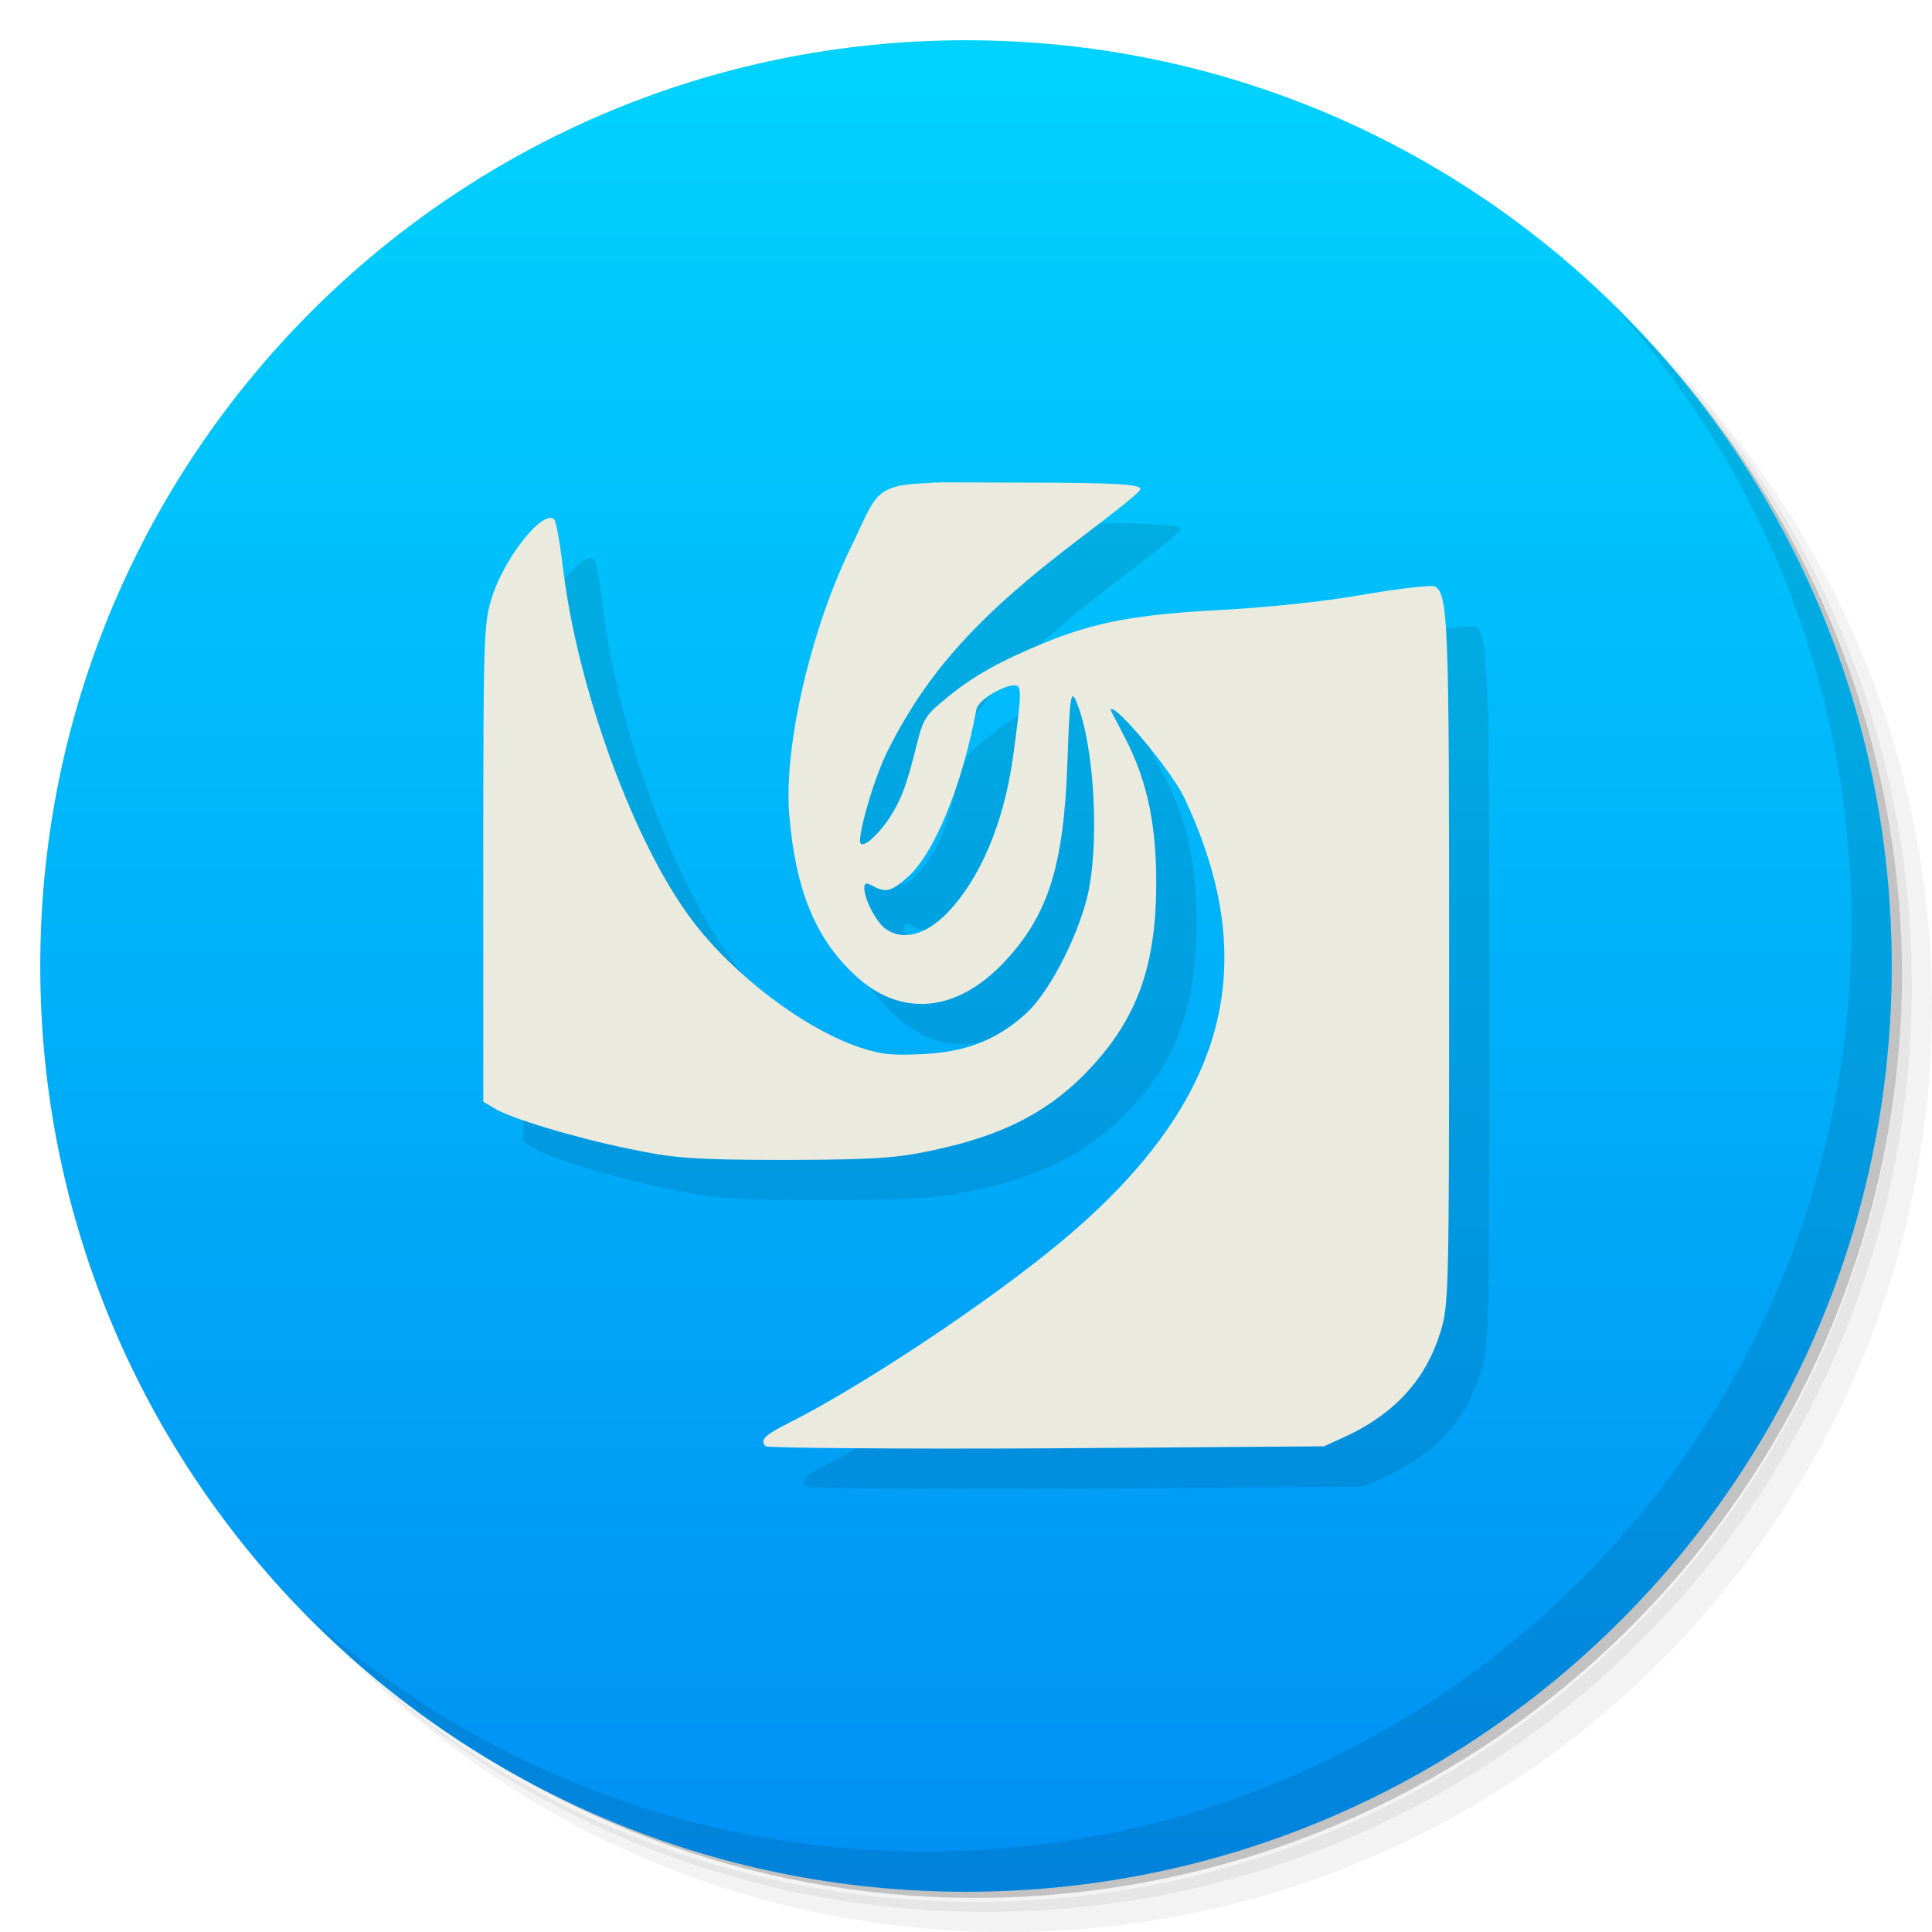
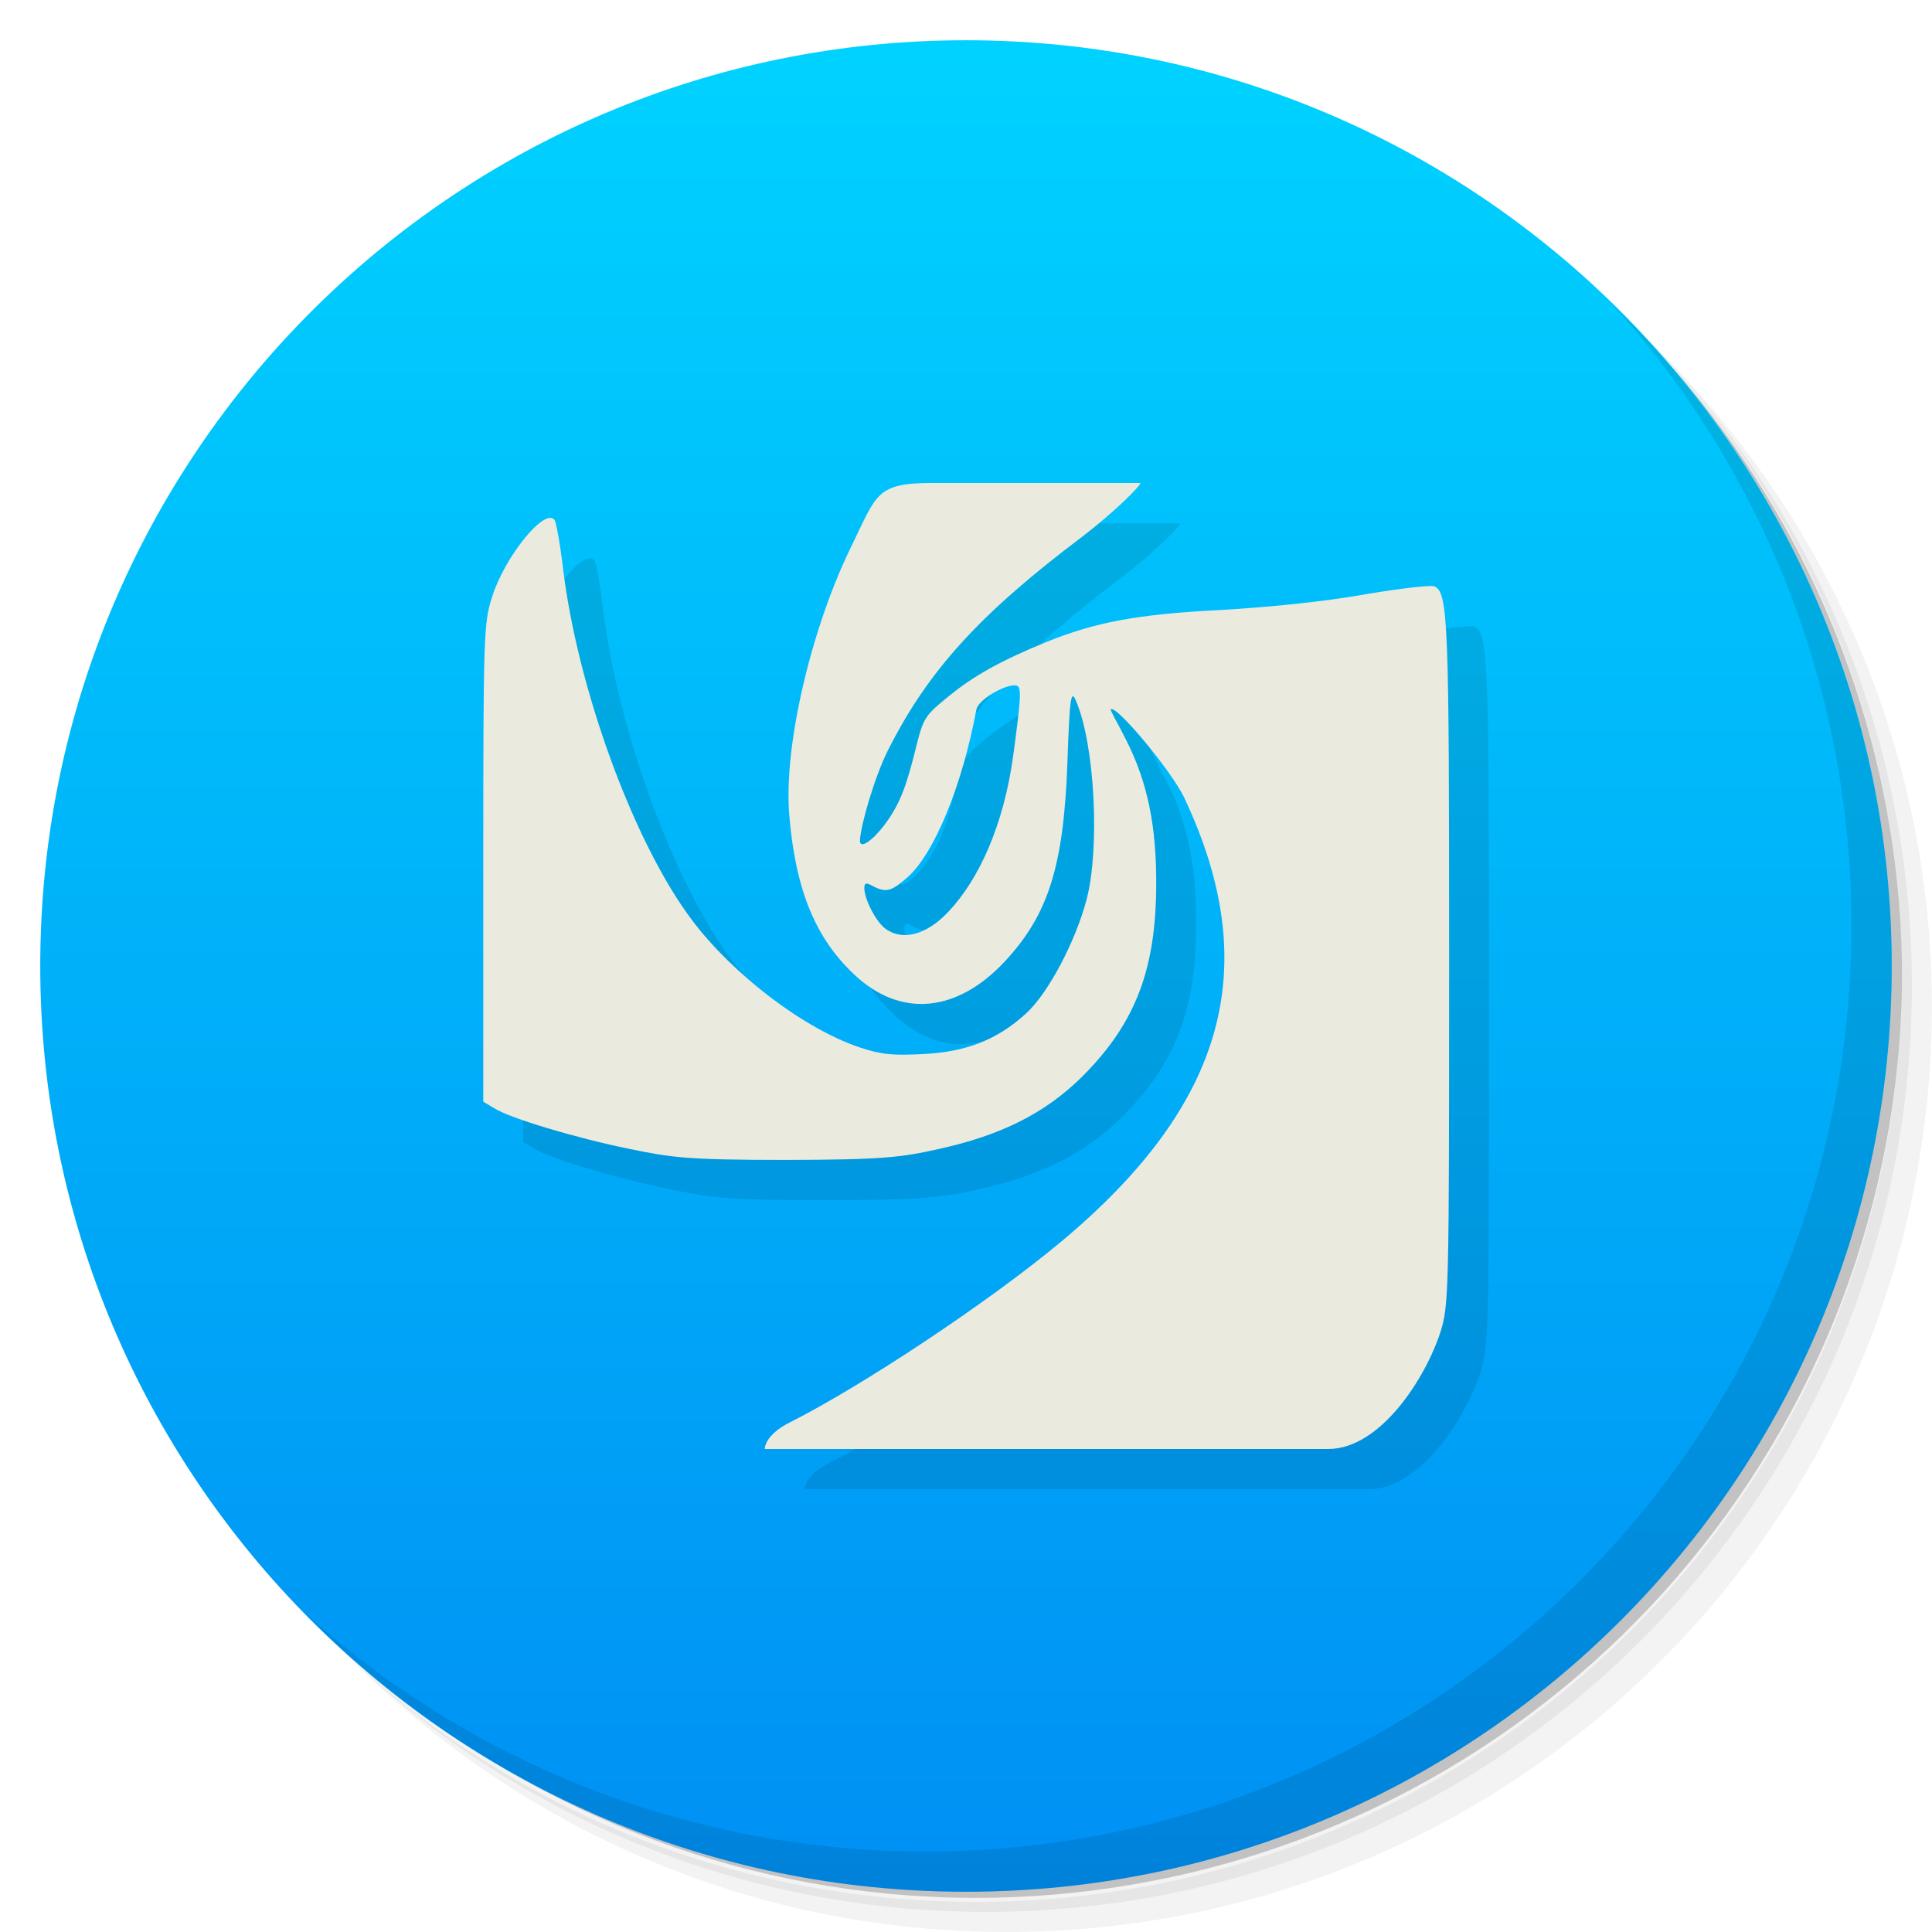
- <svg xmlns="http://www.w3.org/2000/svg" viewBox="0 0 48 48">
+ <svg xmlns="http://www.w3.org/2000/svg" version="1.1" viewBox="0 0 48 48">
  <defs>
-     <linearGradient id="linearGradient3066" gradientUnits="userSpaceOnUse" gradientTransform="matrix(0,-3.543307,3.543307,0,0,48)" x1="0" x2="13.547">
-       <stop style="stop-color:#008ef3;stop-opacity:1" />
-       <stop offset="1" style="stop-color:#00d4ff;stop-opacity:1" />
+     <linearGradient id="linearGradient3066" x2="13.547" gradientTransform="matrix(0 -3.5433 3.5433 0 0 48)" gradientUnits="userSpaceOnUse">
+       <stop style="stop-color:#008ef3" offset="0" />
+       <stop style="stop-color:#00d4ff" offset="1" />
    </linearGradient>
  </defs>
-   <g>
-     <path d="m 36.31 5 c 5.859 4.062 9.688 10.831 9.688 18.5 c 0 12.426 -10.07 22.5 -22.5 22.5 c -7.669 0 -14.438 -3.828 -18.5 -9.688 c 1.037 1.822 2.306 3.499 3.781 4.969 c 4.085 3.712 9.514 5.969 15.469 5.969 c 12.703 0 23 -10.298 23 -23 c 0 -5.954 -2.256 -11.384 -5.969 -15.469 c -1.469 -1.475 -3.147 -2.744 -4.969 -3.781 z m 4.969 3.781 c 3.854 4.113 6.219 9.637 6.219 15.719 c 0 12.703 -10.297 23 -23 23 c -6.081 0 -11.606 -2.364 -15.719 -6.219 c 4.16 4.144 9.883 6.719 16.219 6.719 c 12.703 0 23 -10.298 23 -23 c 0 -6.335 -2.575 -12.06 -6.719 -16.219 z" style="opacity:0.05" />
-     <path d="m 41.28 8.781 c 3.712 4.085 5.969 9.514 5.969 15.469 c 0 12.703 -10.297 23 -23 23 c -5.954 0 -11.384 -2.256 -15.469 -5.969 c 4.113 3.854 9.637 6.219 15.719 6.219 c 12.703 0 23 -10.298 23 -23 c 0 -6.081 -2.364 -11.606 -6.219 -15.719 z" style="opacity:0.1" />
-     <path d="m 31.25 2.375 c 8.615 3.154 14.75 11.417 14.75 21.13 c 0 12.426 -10.07 22.5 -22.5 22.5 c -9.708 0 -17.971 -6.135 -21.12 -14.75 a 23 23 0 0 0 44.875 -7 a 23 23 0 0 0 -16 -21.875 z" style="opacity:0.2" />
-   </g>
-   <path d="M 24 1 C 11.297 1 1 11.297 1 24 C 1 36.703 11.297 47 24 47 C 36.703 47 47 36.703 47 24 C 47 11.297 36.703 1 24 1 z " style="fill:url(#linearGradient3066);stroke:none" />
-   <path d="m 24.14 13 c -1.461 0.035 -1.363 0.297 -1.98 1.555 -0.996 2.023 -1.695 4.957 -1.551 6.691 0.152 1.852 0.648 3.059 1.609 3.961 1.152 1.094 2.559 0.953 3.746 -0.32 1.066 -1.145 1.461 -2.332 1.555 -4.926 0.055 -1.641 0.09 -1.836 0.211 -1.555 0.473 1.09 0.598 3.656 0.27 4.926 -0.273 1.051 -0.953 2.336 -1.5 2.84 -0.723 0.664 -1.5 0.965 -2.57 1.016 -0.719 0.035 -1 0.023 -1.555 -0.16 -1.418 -0.473 -3.172 -1.828 -4.176 -3.16 -1.43 -1.887 -2.852 -5.727 -3.215 -8.781 -0.07 -0.59 -0.168 -1.125 -0.211 -1.176 -0.254 -0.293 -1.242 0.934 -1.551 1.93 -0.203 0.637 -0.215 0.941 -0.215 6.586 l 0 5.945 0.27 0.16 c 0.379 0.246 2.031 0.742 3.379 1.016 1.023 0.211 1.434 0.27 3.855 0.27 2.422 -0.004 2.875 -0.063 3.805 -0.27 1.516 -0.332 2.648 -0.875 3.59 -1.82 1.324 -1.328 1.816 -2.676 1.82 -4.766 0.004 -1.387 -0.195 -2.496 -0.754 -3.59 -0.199 -0.398 -0.395 -0.727 -0.375 -0.75 0.125 -0.125 1.508 1.527 1.824 2.195 1.984 4.195 1.035 7.617 -3.055 11.03 -1.813 1.512 -4.953 3.59 -6.75 4.496 -0.629 0.316 -0.746 0.434 -0.59 0.59 0.039 0.039 3.168 0.07 6.961 0.051 l 6.91 -0.051 0.59 -0.27 c 1.191 -0.57 1.945 -1.41 2.301 -2.57 0.207 -0.664 0.215 -0.965 0.215 -9.102 0 -8.551 -0.016 -9.289 -0.375 -9.426 -0.082 -0.031 -0.891 0.059 -1.77 0.211 -0.973 0.172 -2.348 0.313 -3.535 0.379 -2.074 0.105 -3.117 0.305 -4.34 0.801 -1.133 0.465 -1.793 0.836 -2.41 1.34 -0.555 0.453 -0.629 0.512 -0.805 1.234 -0.246 0.996 -0.398 1.438 -0.805 1.98 -0.305 0.395 -0.602 0.59 -0.598 0.375 0.016 -0.383 0.363 -1.582 0.699 -2.25 0.996 -1.98 2.293 -3.395 4.824 -5.301 0.777 -0.594 1.445 -1.105 1.445 -1.184 0 -0.117 -0.566 -0.16 -3.109 -0.16 -0.91 0 -1.602 -0.012 -2.09 0 m 2.086 5.04 c 0.164 0 0.168 0.164 -0.051 1.77 -0.234 1.691 -0.84 3.043 -1.609 3.855 -0.543 0.574 -1.129 0.727 -1.551 0.426 -0.238 -0.164 -0.535 -0.738 -0.535 -1.016 0 -0.137 0.051 -0.141 0.211 -0.051 0.328 0.172 0.461 0.133 0.859 -0.215 0.664 -0.586 1.359 -2.266 1.715 -4.176 0.039 -0.223 0.652 -0.598 0.961 -0.598 m 0 -0.004" style="fill:#000;opacity:0.1;fill-opacity:1;stroke:none;fill-rule:nonzero" />
-   <path d="m 23.14 12 c -1.461 0.035 -1.363 0.297 -1.98 1.555 -0.996 2.023 -1.695 4.957 -1.551 6.691 0.152 1.852 0.648 3.059 1.609 3.961 1.152 1.094 2.559 0.953 3.746 -0.32 1.066 -1.145 1.461 -2.332 1.555 -4.926 0.055 -1.641 0.09 -1.836 0.211 -1.555 0.473 1.09 0.598 3.656 0.27 4.926 -0.273 1.051 -0.953 2.336 -1.5 2.84 -0.723 0.664 -1.5 0.965 -2.57 1.016 -0.719 0.035 -1 0.023 -1.555 -0.16 -1.418 -0.473 -3.172 -1.828 -4.176 -3.16 -1.43 -1.887 -2.852 -5.727 -3.215 -8.781 -0.07 -0.59 -0.168 -1.125 -0.211 -1.176 -0.254 -0.293 -1.242 0.934 -1.551 1.93 -0.203 0.637 -0.215 0.941 -0.215 6.586 l 0 5.945 0.27 0.16 c 0.379 0.246 2.031 0.742 3.379 1.016 1.023 0.211 1.434 0.27 3.855 0.27 2.422 -0.004 2.875 -0.063 3.805 -0.27 1.516 -0.332 2.648 -0.875 3.59 -1.82 1.324 -1.328 1.816 -2.676 1.82 -4.766 0.004 -1.387 -0.195 -2.496 -0.754 -3.59 -0.199 -0.398 -0.395 -0.727 -0.375 -0.75 0.125 -0.125 1.508 1.527 1.824 2.195 1.984 4.195 1.035 7.617 -3.055 11.03 -1.813 1.512 -4.953 3.59 -6.75 4.496 -0.629 0.316 -0.746 0.434 -0.59 0.59 0.039 0.039 3.168 0.07 6.961 0.051 l 6.91 -0.051 0.59 -0.27 c 1.191 -0.57 1.945 -1.41 2.301 -2.57 0.207 -0.664 0.215 -0.965 0.215 -9.102 0 -8.551 -0.016 -9.289 -0.375 -9.426 -0.082 -0.031 -0.891 0.059 -1.77 0.211 -0.973 0.172 -2.348 0.313 -3.535 0.379 -2.074 0.105 -3.117 0.305 -4.34 0.801 -1.133 0.465 -1.793 0.836 -2.41 1.34 -0.555 0.453 -0.629 0.512 -0.805 1.234 -0.246 0.996 -0.398 1.438 -0.805 1.98 -0.305 0.395 -0.602 0.59 -0.598 0.375 0.016 -0.383 0.363 -1.582 0.699 -2.25 0.996 -1.98 2.293 -3.395 4.824 -5.301 0.777 -0.594 1.445 -1.105 1.445 -1.184 0 -0.117 -0.566 -0.16 -3.109 -0.16 -0.91 0 -1.602 -0.012 -2.09 0 m 2.086 5.04 c 0.164 0 0.168 0.164 -0.051 1.77 -0.234 1.691 -0.84 3.043 -1.609 3.855 -0.543 0.574 -1.129 0.727 -1.551 0.426 -0.238 -0.164 -0.535 -0.738 -0.535 -1.016 0 -0.137 0.051 -0.141 0.211 -0.051 0.328 0.172 0.461 0.133 0.859 -0.215 0.664 -0.586 1.359 -2.266 1.715 -4.176 0.039 -0.223 0.652 -0.598 0.961 -0.598 m 0 -0.004" style="fill:#eaebde;fill-opacity:1;stroke:none;fill-rule:nonzero" />
-   <g>
-     <path d="m 40.03 7.531 c 3.712 4.084 5.969 9.514 5.969 15.469 0 12.703 -10.297 23 -23 23 c -5.954 0 -11.384 -2.256 -15.469 -5.969 4.178 4.291 10.01 6.969 16.469 6.969 c 12.703 0 23 -10.298 23 -23 0 -6.462 -2.677 -12.291 -6.969 -16.469 z" style="opacity:0.1" />
-   </g>
+   <path d="m36.31 5c5.859 4.062 9.688 10.831 9.688 18.5 0 12.426-10.07 22.5-22.5 22.5-7.669 0-14.438-3.828-18.5-9.688 1.037 1.822 2.306 3.499 3.781 4.969 4.085 3.712 9.514 5.969 15.469 5.969 12.703 0 23-10.298 23-23 0-5.954-2.256-11.384-5.969-15.469-1.469-1.475-3.147-2.744-4.969-3.781zm4.969 3.781c3.854 4.113 6.219 9.637 6.219 15.719 0 12.703-10.297 23-23 23-6.081 0-11.606-2.364-15.719-6.219 4.16 4.144 9.883 6.719 16.219 6.719 12.703 0 23-10.298 23-23 0-6.335-2.575-12.06-6.719-16.219z" style="opacity:.05" />
+   <path d="m41.28 8.781c3.712 4.085 5.969 9.514 5.969 15.469 0 12.703-10.297 23-23 23-5.954 0-11.384-2.256-15.469-5.969 4.113 3.854 9.637 6.219 15.719 6.219 12.703 0 23-10.298 23-23 0-6.081-2.364-11.606-6.219-15.719z" style="opacity:.1" />
+   <path d="m31.25 2.375c8.615 3.154 14.75 11.417 14.75 21.13 0 12.426-10.07 22.5-22.5 22.5-9.708 0-17.971-6.135-21.12-14.75a23 23 0 0 0 44.875-7 23 23 0 0 0-16-21.875z" style="opacity:.2" />
+   <path d="m24 1c-12.703 0-23 10.297-23 23s10.297 23 23 23 23-10.297 23-23-10.297-23-23-23z" style="fill:url(#linearGradient3066)" />
+   <path d="m24.133 13c-1.38 0-1.363 0.297-1.98 1.555-0.996 2.023-1.695 4.957-1.551 6.691 0.152 1.852 0.648 3.059 1.609 3.961 1.152 1.094 2.559 0.953 3.746-0.32 1.066-1.145 1.461-2.332 1.555-4.926 0.055-1.641 0.09-1.836 0.211-1.555 0.473 1.09 0.598 3.656 0.27 4.926-0.273 1.051-0.953 2.336-1.5 2.84-0.723 0.664-1.5 0.965-2.57 1.016-0.719 0.035-1 0.023-1.555-0.16-1.418-0.473-3.172-1.828-4.176-3.16-1.43-1.887-2.852-5.727-3.215-8.781-0.07-0.59-0.168-1.125-0.211-1.176-0.254-0.293-1.242 0.934-1.551 1.93-0.203 0.637-0.215 0.941-0.215 6.586v5.945l0.27 0.16c0.379 0.246 2.031 0.742 3.379 1.016 1.023 0.211 1.434 0.27 3.855 0.27 2.422-4e-3 2.875-0.063 3.805-0.27 1.516-0.332 2.648-0.875 3.59-1.82 1.324-1.328 1.816-2.676 1.82-4.766 4e-3 -1.387-0.195-2.496-0.754-3.59-0.199-0.398-0.395-0.727-0.375-0.75 0.125-0.125 1.508 1.527 1.824 2.195 1.984 4.195 1.035 7.617-3.055 11.03-1.813 1.512-4.953 3.59-6.75 4.496-0.629 0.316-0.616 0.657-0.616 0.657h14c1.298 0 2.42-1.768 2.788-2.907 0.207-0.664 0.215-0.965 0.215-9.102 0-8.551-0.016-9.289-0.375-9.426-0.082-0.031-0.891 0.059-1.77 0.211-0.973 0.172-2.348 0.313-3.535 0.379-2.074 0.105-3.117 0.305-4.34 0.801-1.133 0.465-1.793 0.836-2.41 1.34-0.555 0.453-0.629 0.512-0.805 1.234-0.246 0.996-0.398 1.438-0.805 1.98-0.305 0.395-0.602 0.59-0.598 0.375 0.016-0.383 0.363-1.582 0.699-2.25 0.996-1.98 2.293-3.395 4.824-5.301 0.777-0.594 1.445-1.255 1.445-1.334m-3.113 5.03c0.164 0 0.168 0.164-0.051 1.77-0.234 1.691-0.84 3.043-1.609 3.855-0.543 0.574-1.129 0.727-1.551 0.426-0.238-0.164-0.535-0.738-0.535-1.016 0-0.137 0.051-0.141 0.211-0.051 0.328 0.172 0.461 0.133 0.859-0.215 0.664-0.586 1.359-2.266 1.715-4.176 0.039-0.223 0.652-0.598 0.961-0.598" style="opacity:.1" />
+   <path d="m23.14 12c-1.38 0-1.363 0.297-1.98 1.555-0.996 2.023-1.695 4.957-1.551 6.691 0.152 1.852 0.648 3.059 1.609 3.961 1.152 1.094 2.559 0.953 3.746-0.32 1.066-1.145 1.461-2.332 1.555-4.926 0.055-1.641 0.09-1.836 0.211-1.555 0.473 1.09 0.598 3.656 0.27 4.926-0.273 1.051-0.953 2.336-1.5 2.84-0.723 0.664-1.5 0.965-2.57 1.016-0.719 0.035-1 0.023-1.555-0.16-1.418-0.473-3.172-1.828-4.176-3.16-1.43-1.887-2.852-5.727-3.215-8.781-0.07-0.59-0.168-1.125-0.211-1.176-0.254-0.293-1.242 0.934-1.551 1.93-0.203 0.637-0.215 0.941-0.215 6.586v5.945l0.27 0.16c0.379 0.246 2.031 0.742 3.379 1.016 1.023 0.211 1.434 0.27 3.855 0.27 2.422-4e-3 2.875-0.063 3.805-0.27 1.516-0.332 2.648-0.875 3.59-1.82 1.324-1.328 1.816-2.676 1.82-4.766 4e-3 -1.387-0.195-2.496-0.754-3.59-0.199-0.398-0.395-0.727-0.375-0.75 0.125-0.125 1.508 1.527 1.824 2.195 1.984 4.195 1.035 7.617-3.055 11.03-1.813 1.512-4.953 3.59-6.75 4.496-0.629 0.316-0.616 0.657-0.616 0.657h14c1.298 0 2.42-1.768 2.788-2.907 0.207-0.664 0.215-0.965 0.215-9.102 0-8.551-0.016-9.289-0.375-9.426-0.082-0.031-0.891 0.059-1.77 0.211-0.973 0.172-2.348 0.313-3.535 0.379-2.074 0.105-3.117 0.305-4.34 0.801-1.133 0.465-1.793 0.836-2.41 1.34-0.555 0.453-0.629 0.512-0.805 1.234-0.246 0.996-0.398 1.438-0.805 1.98-0.305 0.395-0.602 0.59-0.598 0.375 0.016-0.383 0.363-1.582 0.699-2.25 0.996-1.98 2.293-3.395 4.824-5.301 0.777-0.594 1.445-1.255 1.445-1.334m-3.113 5.03c0.164 0 0.168 0.164-0.051 1.77-0.234 1.691-0.84 3.043-1.609 3.855-0.543 0.574-1.129 0.727-1.551 0.426-0.238-0.164-0.535-0.738-0.535-1.016 0-0.137 0.051-0.141 0.211-0.051 0.328 0.172 0.461 0.133 0.859-0.215 0.664-0.586 1.359-2.266 1.715-4.176 0.039-0.223 0.652-0.598 0.961-0.598" style="fill:#eaebde" />
+   <path d="m40.03 7.531c3.712 4.084 5.969 9.514 5.969 15.469 0 12.703-10.297 23-23 23-5.954 0-11.384-2.256-15.469-5.969 4.178 4.291 10.01 6.969 16.469 6.969 12.703 0 23-10.298 23-23 0-6.462-2.677-12.291-6.969-16.469z" style="opacity:.1" />
</svg>
